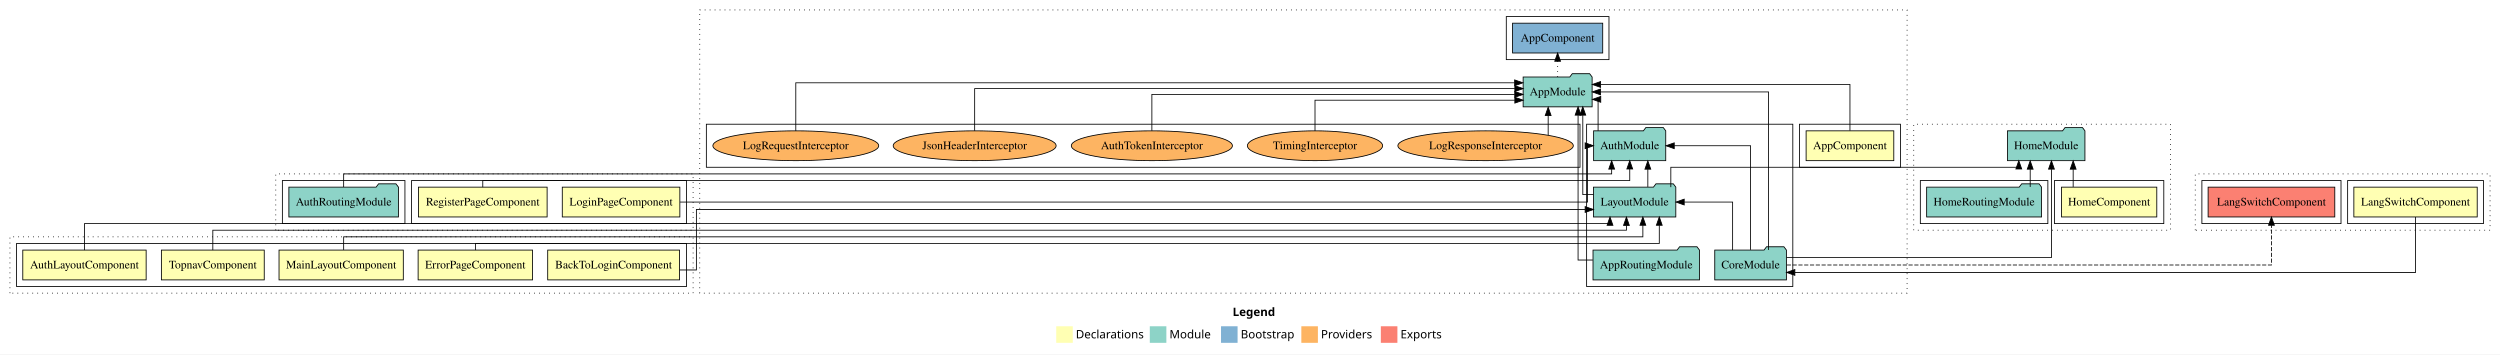
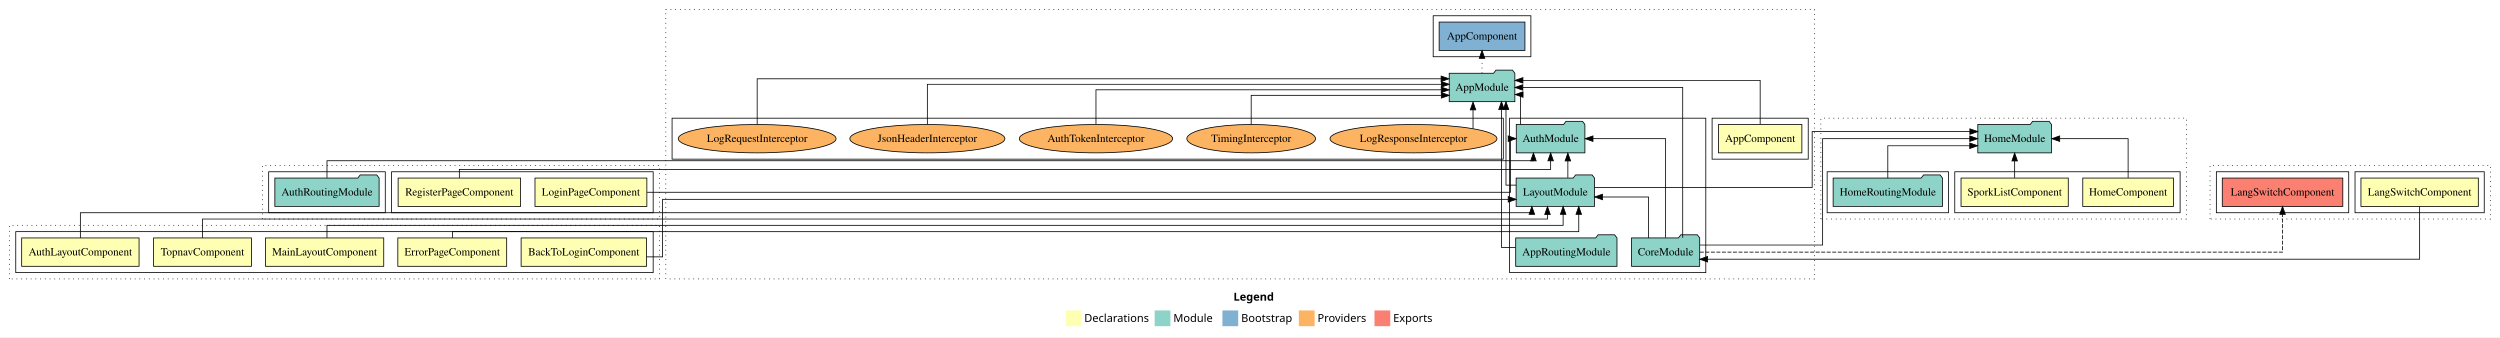
- <svg xmlns="http://www.w3.org/2000/svg" width="3019pt" height="428pt" viewBox="0.00 0.00 3019.00 428.00">
+ <svg xmlns="http://www.w3.org/2000/svg" width="3173pt" height="428pt" viewBox="0.00 0.00 3173.00 428.00">
  <g id="graph0" class="graph" transform="scale(1 1) rotate(0) translate(4 424)">
-     <polygon fill="#ffffff" stroke="transparent" points="-4,4 -4,-424 3015,-424 3015,4 -4,4" />
-     <text text-anchor="start" x="1484.509" y="-42.4" font-family="sans-serif" font-weight="bold" font-size="14.00" fill="#000000">Legend</text>
-     <polygon fill="#ffffb3" stroke="transparent" points="1271.5,-10 1271.5,-30 1291.5,-30 1291.5,-10 1271.5,-10" />
-     <text text-anchor="start" x="1295.129" y="-15.4" font-family="sans-serif" font-size="14.00" fill="#000000">  Declarations</text>
-     <polygon fill="#8dd3c7" stroke="transparent" points="1384.5,-10 1384.5,-30 1404.5,-30 1404.5,-10 1384.5,-10" />
-     <text text-anchor="start" x="1408.225" y="-15.4" font-family="sans-serif" font-size="14.00" fill="#000000">  Module</text>
-     <polygon fill="#80b1d3" stroke="transparent" points="1470.5,-10 1470.5,-30 1490.5,-30 1490.5,-10 1470.5,-10" />
-     <text text-anchor="start" x="1494.281" y="-15.4" font-family="sans-serif" font-size="14.00" fill="#000000">  Bootstrap</text>
-     <polygon fill="#fdb462" stroke="transparent" points="1567.5,-10 1567.5,-30 1587.5,-30 1587.5,-10 1567.5,-10" />
-     <text text-anchor="start" x="1591.173" y="-15.4" font-family="sans-serif" font-size="14.00" fill="#000000">  Providers</text>
-     <polygon fill="#fb8072" stroke="transparent" points="1663.5,-10 1663.5,-30 1683.5,-30 1683.5,-10 1663.5,-10" />
-     <text text-anchor="start" x="1687.226" y="-15.4" font-family="sans-serif" font-size="14.00" fill="#000000">  Exports</text>
+     <polygon fill="#ffffff" stroke="transparent" points="-4,4 -4,-424 3169,-424 3169,4 -4,4" />
+     <text text-anchor="start" x="1561.509" y="-42.4" font-family="sans-serif" font-weight="bold" font-size="14.00" fill="#000000">Legend</text>
+     <polygon fill="#ffffb3" stroke="transparent" points="1348.5,-10 1348.5,-30 1368.5,-30 1368.5,-10 1348.5,-10" />
+     <text text-anchor="start" x="1372.129" y="-15.4" font-family="sans-serif" font-size="14.00" fill="#000000">  Declarations</text>
+     <polygon fill="#8dd3c7" stroke="transparent" points="1461.5,-10 1461.5,-30 1481.5,-30 1481.5,-10 1461.5,-10" />
+     <text text-anchor="start" x="1485.225" y="-15.4" font-family="sans-serif" font-size="14.00" fill="#000000">  Module</text>
+     <polygon fill="#80b1d3" stroke="transparent" points="1547.5,-10 1547.5,-30 1567.5,-30 1567.5,-10 1547.5,-10" />
+     <text text-anchor="start" x="1571.281" y="-15.4" font-family="sans-serif" font-size="14.00" fill="#000000">  Bootstrap</text>
+     <polygon fill="#fdb462" stroke="transparent" points="1644.5,-10 1644.5,-30 1664.5,-30 1664.5,-10 1644.5,-10" />
+     <text text-anchor="start" x="1668.173" y="-15.4" font-family="sans-serif" font-size="14.00" fill="#000000">  Providers</text>
+     <polygon fill="#fb8072" stroke="transparent" points="1740.5,-10 1740.5,-30 1760.5,-30 1760.5,-10 1740.5,-10" />
+     <text text-anchor="start" x="1764.226" y="-15.4" font-family="sans-serif" font-size="14.00" fill="#000000">  Exports</text>
    <g id="clust1" class="cluster">
      <polygon fill="none" stroke="#000000" stroke-dasharray="1,5" points="841,-70 841,-412 2299,-412 2299,-70 841,-70" />
    </g>
    <g id="clust2" class="cluster">
      <polygon fill="none" stroke="#000000" points="2169,-222 2169,-274 2291,-274 2291,-222 2169,-222" />
    </g>
    <g id="clust4" class="cluster">
      <polygon fill="none" stroke="#000000" points="1912,-78 1912,-274 2161,-274 2161,-78 1912,-78" />
    </g>
    <g id="clust6" class="cluster">
      <polygon fill="none" stroke="#000000" points="1815,-352 1815,-404 1939,-404 1939,-352 1815,-352" />
    </g>
    <g id="clust7" class="cluster">
      <polygon fill="none" stroke="#000000" points="849,-222 849,-274 1904,-274 1904,-222 849,-222" />
    </g>
    <g id="clust14" class="cluster">
      <polygon fill="none" stroke="#000000" stroke-dasharray="1,5" points="329,-146 329,-214 833,-214 833,-146 329,-146" />
    </g>
    <g id="clust15" class="cluster">
      <polygon fill="none" stroke="#000000" points="493,-154 493,-206 825,-206 825,-154 493,-154" />
    </g>
    <g id="clust18" class="cluster">
      <polygon fill="none" stroke="#000000" points="337,-154 337,-206 485,-206 485,-154 337,-154" />
    </g>
    <g id="clust28" class="cluster">
-       <polygon fill="none" stroke="#000000" stroke-dasharray="1,5" points="2647,-146 2647,-214 3003,-214 3003,-146 2647,-146" />
+       <polygon fill="none" stroke="#000000" stroke-dasharray="1,5" points="2801,-146 2801,-214 3157,-214 3157,-146 2801,-146" />
    </g>
    <g id="clust29" class="cluster">
-       <polygon fill="none" stroke="#000000" points="2831,-154 2831,-206 2995,-206 2995,-154 2831,-154" />
+       <polygon fill="none" stroke="#000000" points="2985,-154 2985,-206 3149,-206 3149,-154 2985,-154" />
    </g>
    <g id="clust32" class="cluster">
-       <polygon fill="none" stroke="#000000" points="2655,-154 2655,-206 2823,-206 2823,-154 2655,-154" />
+       <polygon fill="none" stroke="#000000" points="2809,-154 2809,-206 2977,-206 2977,-154 2809,-154" />
    </g>
    <g id="clust35" class="cluster">
-       <polygon fill="none" stroke="#000000" stroke-dasharray="1,5" points="2307,-146 2307,-274 2617,-274 2617,-146 2307,-146" />
+       <polygon fill="none" stroke="#000000" stroke-dasharray="1,5" points="2307,-146 2307,-274 2771,-274 2771,-146 2307,-146" />
    </g>
    <g id="clust36" class="cluster">
-       <polygon fill="none" stroke="#000000" points="2477,-154 2477,-206 2609,-206 2609,-154 2477,-154" />
-     </g>
-     <g id="clust38" class="cluster">
+       <polygon fill="none" stroke="#000000" points="2477,-154 2477,-206 2763,-206 2763,-154 2477,-154" />
+     </g>
+     <g id="clust39" class="cluster">
      <polygon fill="none" stroke="#000000" points="2315,-154 2315,-206 2469,-206 2469,-154 2315,-154" />
    </g>
-     <g id="clust48" class="cluster">
+     <g id="clust49" class="cluster">
      <polygon fill="none" stroke="#000000" stroke-dasharray="1,5" points="8,-70 8,-138 833,-138 833,-70 8,-70" />
    </g>
-     <g id="clust49" class="cluster">
+     <g id="clust50" class="cluster">
      <polygon fill="none" stroke="#000000" points="16,-78 16,-130 825,-130 825,-78 16,-78" />
    </g>
    <g id="node1" class="node">
      <polygon fill="#ffffb3" stroke="#000000" points="2282.94,-266 2177.06,-266 2177.06,-230 2282.94,-230 2282.94,-266" />
      <text text-anchor="middle" x="2230" y="-243.8" font-family="Times,serif" font-size="14.00" fill="#000000">AppComponent</text>
    </g>
    <g id="node2" class="node">
      <polygon fill="#8dd3c7" stroke="#000000" points="1918.657,-331 1915.657,-335 1894.657,-335 1891.657,-331 1835.343,-331 1835.343,-295 1918.657,-295 1918.657,-331" />
      <text text-anchor="middle" x="1877" y="-308.8" font-family="Times,serif" font-size="14.00" fill="#000000">AppModule</text>
    </g>
    <g id="edge1" class="edge">
      <path fill="none" stroke="#000000" d="M2230,-266.292C2230,-288.206 2230,-322 2230,-322 2230,-322 1928.88,-322 1928.88,-322" />
      <polygon fill="#000000" stroke="#000000" points="1928.88,-318.5 1918.88,-322 1928.88,-325.5 1928.88,-318.5" />
    </g>
    <g id="node7" class="node">
      <polygon fill="#80b1d3" stroke="#000000" points="1931.439,-396 1822.561,-396 1822.561,-360 1931.439,-360 1931.439,-396" />
      <text text-anchor="middle" x="1877" y="-373.8" font-family="Times,serif" font-size="14.00" fill="#000000">AppComponent </text>
    </g>
    <g id="edge6" class="edge">
      <path fill="none" stroke="#000000" stroke-dasharray="1,5" d="M1877,-331.106C1877,-331.106 1877,-349.991 1877,-349.991" />
      <polygon fill="#000000" stroke="#000000" points="1873.5,-349.991 1877,-359.991 1880.5,-349.991 1873.5,-349.991" />
    </g>
    <g id="node3" class="node">
      <polygon fill="#8dd3c7" stroke="#000000" points="2048.274,-122 2045.274,-126 2024.274,-126 2021.274,-122 1919.726,-122 1919.726,-86 2048.274,-86 2048.274,-122" />
      <text text-anchor="middle" x="1984" y="-99.8" font-family="Times,serif" font-size="14.00" fill="#000000">AppRoutingModule</text>
    </g>
    <g id="edge2" class="edge">
      <path fill="none" stroke="#000000" d="M1919.54,-110C1909.125,-110 1901.677,-110 1901.677,-110 1901.677,-110 1901.677,-284.985 1901.677,-284.985" />
      <polygon fill="#000000" stroke="#000000" points="1898.178,-284.985 1901.677,-294.985 1905.178,-284.985 1898.178,-284.985" />
    </g>
    <g id="node4" class="node">
      <polygon fill="#8dd3c7" stroke="#000000" points="2007.548,-266 2004.548,-270 1983.548,-270 1980.548,-266 1920.452,-266 1920.452,-230 2007.548,-230 2007.548,-266" />
      <text text-anchor="middle" x="1964" y="-243.8" font-family="Times,serif" font-size="14.00" fill="#000000">AuthModule</text>
    </g>
    <g id="edge3" class="edge">
      <path fill="none" stroke="#000000" d="M1925.848,-266.027C1925.848,-282.398 1925.848,-304 1925.848,-304 1925.848,-304 1925.169,-304 1925.169,-304" />
      <polygon fill="#000000" stroke="#000000" points="1929.056,-300.5 1919.056,-304 1929.056,-307.5 1929.056,-300.5" />
    </g>
    <g id="node5" class="node">
      <polygon fill="#8dd3c7" stroke="#000000" points="2153.262,-122 2150.262,-126 2129.262,-126 2126.262,-122 2066.738,-122 2066.738,-86 2153.262,-86 2153.262,-122" />
      <text text-anchor="middle" x="2110" y="-99.8" font-family="Times,serif" font-size="14.00" fill="#000000">CoreModule</text>
    </g>
    <g id="edge4" class="edge">
      <path fill="none" stroke="#000000" d="M2131.69,-122.182C2131.69,-173.03 2131.69,-313 2131.69,-313 2131.69,-313 1928.772,-313 1928.772,-313" />
      <polygon fill="#000000" stroke="#000000" points="1928.772,-309.5 1918.772,-313 1928.772,-316.5 1928.772,-309.5" />
    </g>
    <g id="edge15" class="edge">
      <path fill="none" stroke="#000000" d="M2110,-122.238C2110,-160.986 2110,-248 2110,-248 2110,-248 2017.805,-248 2017.805,-248" />
      <polygon fill="#000000" stroke="#000000" points="2017.805,-244.5 2007.805,-248 2017.805,-251.5 2017.805,-244.5" />
    </g>
    <g id="node6" class="node">
      <polygon fill="#8dd3c7" stroke="#000000" points="2019.708,-198 2016.708,-202 1995.708,-202 1992.708,-198 1920.292,-198 1920.292,-162 2019.708,-162 2019.708,-198" />
      <text text-anchor="middle" x="1970" y="-175.8" font-family="Times,serif" font-size="14.00" fill="#000000">LayoutModule</text>
    </g>
-     <g id="edge28" class="edge">
-       <path fill="none" stroke="#000000" d="M2088.31,-122.011C2088.31,-144.485 2088.31,-180 2088.31,-180 2088.31,-180 2029.831,-180 2029.831,-180" />
-       <polygon fill="#000000" stroke="#000000" points="2029.831,-176.5 2019.831,-180 2029.831,-183.5 2029.831,-176.5" />
+     <g id="edge29" class="edge">
+       <path fill="none" stroke="#000000" d="M2088.31,-122.027C2088.31,-142.767 2088.31,-174 2088.31,-174 2088.31,-174 2029.831,-174 2029.831,-174" />
+       <polygon fill="#000000" stroke="#000000" points="2029.831,-170.5 2019.831,-174 2029.831,-177.5 2029.831,-170.5" />
    </g>
    <g id="node17" class="node">
-       <polygon fill="#fb8072" stroke="#000000" points="2815.485,-198 2662.515,-198 2662.515,-162 2815.485,-162 2815.485,-198" />
-       <text text-anchor="middle" x="2739" y="-175.8" font-family="Times,serif" font-size="14.00" fill="#000000">LangSwitchComponent </text>
+       <polygon fill="#fb8072" stroke="#000000" points="2969.485,-198 2816.515,-198 2816.515,-162 2969.485,-162 2969.485,-198" />
+       <text text-anchor="middle" x="2893" y="-175.8" font-family="Times,serif" font-size="14.00" fill="#000000">LangSwitchComponent </text>
    </g>
    <g id="edge18" class="edge">
-       <path fill="none" stroke="#000000" stroke-dasharray="5,2" d="M2153.731,-104C2296.374,-104 2739,-104 2739,-104 2739,-104 2739,-151.989 2739,-151.989" />
-       <polygon fill="#000000" stroke="#000000" points="2735.5,-151.989 2739,-161.989 2742.5,-151.989 2735.5,-151.989" />
-     </g>
-     <g id="node19" class="node">
-       <polygon fill="#8dd3c7" stroke="#000000" points="2513.762,-266 2510.762,-270 2489.762,-270 2486.762,-266 2420.238,-266 2420.238,-230 2513.762,-230 2513.762,-266" />
-       <text text-anchor="middle" x="2467" y="-243.8" font-family="Times,serif" font-size="14.00" fill="#000000">HomeModule</text>
-     </g>
-     <g id="edge20" class="edge">
-       <path fill="none" stroke="#000000" d="M2153.466,-113C2249.906,-113 2473.334,-113 2473.334,-113 2473.334,-113 2473.334,-219.793 2473.334,-219.793" />
-       <polygon fill="#000000" stroke="#000000" points="2469.834,-219.793 2473.334,-229.793 2476.834,-219.793 2469.834,-219.793" />
+       <path fill="none" stroke="#000000" stroke-dasharray="5,2" d="M2153.494,-104C2318.016,-104 2893,-104 2893,-104 2893,-104 2893,-151.989 2893,-151.989" />
+       <polygon fill="#000000" stroke="#000000" points="2889.5,-151.989 2893,-161.989 2896.5,-151.989 2889.5,-151.989" />
+     </g>
+     <g id="node20" class="node">
+       <polygon fill="#8dd3c7" stroke="#000000" points="2599.762,-266 2596.762,-270 2575.762,-270 2572.762,-266 2506.238,-266 2506.238,-230 2599.762,-230 2599.762,-266" />
+       <text text-anchor="middle" x="2553" y="-243.8" font-family="Times,serif" font-size="14.00" fill="#000000">HomeModule</text>
+     </g>
+     <g id="edge21" class="edge">
+       <path fill="none" stroke="#000000" d="M2153.733,-113C2212.394,-113 2309.28,-113 2309.28,-113 2309.28,-113 2309.28,-248 2309.28,-248 2309.28,-248 2496.008,-248 2496.008,-248" />
+       <polygon fill="#000000" stroke="#000000" points="2496.008,-251.5 2506.008,-248 2496.008,-244.5 2496.008,-251.5" />
    </g>
    <g id="edge5" class="edge">
      <path fill="none" stroke="#000000" d="M1920.366,-189C1912.768,-189 1907.394,-189 1907.394,-189 1907.394,-189 1907.394,-284.969 1907.394,-284.969" />
      <polygon fill="#000000" stroke="#000000" points="1903.894,-284.969 1907.394,-294.969 1910.894,-284.969 1903.894,-284.969" />
    </g>
    <g id="edge16" class="edge">
      <path fill="none" stroke="#000000" d="M1985.929,-198.223C1985.929,-198.223 1985.929,-219.727 1985.929,-219.727" />
      <polygon fill="#000000" stroke="#000000" points="1982.429,-219.727 1985.929,-229.727 1989.429,-219.727 1982.429,-219.727" />
    </g>
-     <g id="edge22" class="edge">
-       <path fill="none" stroke="#000000" d="M2013.689,-198.055C2013.689,-209.439 2013.689,-222 2013.689,-222 2013.689,-222 2433.893,-222 2433.893,-222 2433.893,-222 2433.893,-222.794 2433.893,-222.794" />
-       <polygon fill="#000000" stroke="#000000" points="2430.393,-219.942 2433.893,-229.942 2437.393,-219.942 2430.393,-219.942" />
+     <g id="edge23" class="edge">
+       <path fill="none" stroke="#000000" d="M2019.867,-186C2111.189,-186 2296,-186 2296,-186 2296,-186 2296,-257 2296,-257 2296,-257 2496.161,-257 2496.161,-257" />
+       <polygon fill="#000000" stroke="#000000" points="2496.161,-260.5 2506.161,-257 2496.161,-253.5 2496.161,-260.5" />
    </g>
    <g id="node8" class="node">
      <ellipse fill="#fdb462" stroke="#000000" cx="1387" cy="-248" rx="97.255" ry="18" />
      <text text-anchor="middle" x="1387" y="-243.8" font-family="Times,serif" font-size="14.00" fill="#000000">AuthTokenInterceptor</text>
    </g>
    <g id="edge7" class="edge">
      <path fill="none" stroke="#000000" d="M1387,-266.267C1387,-284.555 1387,-310 1387,-310 1387,-310 1825.223,-310 1825.223,-310" />
      <polygon fill="#000000" stroke="#000000" points="1825.223,-313.5 1835.223,-310 1825.223,-306.5 1825.223,-313.5" />
    </g>
    <g id="node9" class="node">
      <ellipse fill="#fdb462" stroke="#000000" cx="1173" cy="-248" rx="98.373" ry="18" />
      <text text-anchor="middle" x="1173" y="-243.8" font-family="Times,serif" font-size="14.00" fill="#000000">JsonHeaderInterceptor</text>
    </g>
    <g id="edge8" class="edge">
      <path fill="none" stroke="#000000" d="M1173,-266.129C1173,-286.572 1173,-317 1173,-317 1173,-317 1825.33,-317 1825.33,-317" />
      <polygon fill="#000000" stroke="#000000" points="1825.33,-320.5 1835.33,-317 1825.33,-313.5 1825.33,-320.5" />
    </g>
    <g id="node10" class="node">
      <ellipse fill="#fdb462" stroke="#000000" cx="957" cy="-248" rx="100.12" ry="18" />
      <text text-anchor="middle" x="957" y="-243.8" font-family="Times,serif" font-size="14.00" fill="#000000">LogRequestInterceptor</text>
    </g>
    <g id="edge9" class="edge">
      <path fill="none" stroke="#000000" d="M957,-266.011C957,-288.485 957,-324 957,-324 957,-324 1825.079,-324 1825.079,-324" />
      <polygon fill="#000000" stroke="#000000" points="1825.079,-327.5 1835.079,-324 1825.079,-320.5 1825.079,-327.5" />
    </g>
    <g id="node11" class="node">
      <ellipse fill="#fdb462" stroke="#000000" cx="1790" cy="-248" rx="105.921" ry="18" />
      <text text-anchor="middle" x="1790" y="-243.8" font-family="Times,serif" font-size="14.00" fill="#000000">LogResponseInterceptor</text>
    </g>
    <g id="edge10" class="edge">
      <path fill="none" stroke="#000000" d="M1865.566,-260.842C1865.566,-260.842 1865.566,-284.523 1865.566,-284.523" />
      <polygon fill="#000000" stroke="#000000" points="1862.066,-284.523 1865.566,-294.523 1869.066,-284.523 1862.066,-284.523" />
    </g>
    <g id="node12" class="node">
      <ellipse fill="#fdb462" stroke="#000000" cx="1584" cy="-248" rx="81.66" ry="18" />
      <text text-anchor="middle" x="1584" y="-243.8" font-family="Times,serif" font-size="14.00" fill="#000000">TimingInterceptor</text>
    </g>
    <g id="edge11" class="edge">
      <path fill="none" stroke="#000000" d="M1584,-266.009C1584,-282.049 1584,-303 1584,-303 1584,-303 1825.331,-303 1825.331,-303" />
      <polygon fill="#000000" stroke="#000000" points="1825.331,-306.5 1835.331,-303 1825.331,-299.5 1825.331,-306.5" />
    </g>
    <g id="node13" class="node">
      <polygon fill="#ffffb3" stroke="#000000" points="816.987,-198 675.013,-198 675.013,-162 816.987,-162 816.987,-198" />
      <text text-anchor="middle" x="746" y="-175.8" font-family="Times,serif" font-size="14.00" fill="#000000">LoginPageComponent</text>
    </g>
    <g id="edge12" class="edge">
      <path fill="none" stroke="#000000" d="M817.251,-180C1070.648,-180 1913.111,-180 1913.111,-180 1913.111,-180 1913.111,-248 1913.111,-248 1913.111,-248 1913.819,-248 1913.819,-248" />
      <polygon fill="#000000" stroke="#000000" points="1910.187,-251.5 1920.187,-248 1910.187,-244.5 1910.187,-251.5" />
    </g>
    <g id="node14" class="node">
      <polygon fill="#ffffb3" stroke="#000000" points="656.697,-198 501.303,-198 501.303,-162 656.697,-162 656.697,-198" />
      <text text-anchor="middle" x="579" y="-175.8" font-family="Times,serif" font-size="14.00" fill="#000000">RegisterPageComponent</text>
    </g>
    <g id="edge13" class="edge">
-       <path fill="none" stroke="#000000" d="M579,-198.058C579,-202.494 579,-206 579,-206 579,-206 1964.085,-206 1964.085,-206 1964.085,-206 1964.085,-219.945 1964.085,-219.945" />
-       <polygon fill="#000000" stroke="#000000" points="1960.585,-219.944 1964.085,-229.945 1967.585,-219.945 1960.585,-219.944" />
+       <path fill="none" stroke="#000000" d="M579,-198.202C579,-204.028 579,-209 579,-209 579,-209 1964.085,-209 1964.085,-209 1964.085,-209 1964.085,-219.87 1964.085,-219.87" />
+       <polygon fill="#000000" stroke="#000000" points="1960.585,-219.87 1964.085,-229.87 1967.585,-219.87 1960.585,-219.87" />
    </g>
    <g id="node15" class="node">
      <polygon fill="#8dd3c7" stroke="#000000" points="477.165,-198 474.165,-202 453.165,-202 450.165,-198 344.835,-198 344.835,-162 477.165,-162 477.165,-198" />
      <text text-anchor="middle" x="411" y="-175.8" font-family="Times,serif" font-size="14.00" fill="#000000">AuthRoutingModule</text>
    </g>
    <g id="edge14" class="edge">
-       <path fill="none" stroke="#000000" d="M411,-198.194C411,-206.278 411,-214 411,-214 411,-214 1942.241,-214 1942.241,-214 1942.241,-214 1942.241,-219.806 1942.241,-219.806" />
-       <polygon fill="#000000" stroke="#000000" points="1938.741,-219.805 1942.241,-229.806 1945.741,-219.806 1938.741,-219.805" />
+       <path fill="none" stroke="#000000" d="M411,-198.127C411,-208.711 411,-220 411,-220 411,-220 1942.241,-220 1942.241,-220 1942.241,-220 1942.241,-220.979 1942.241,-220.979" />
+       <polygon fill="#000000" stroke="#000000" points="1938.741,-219.793 1942.241,-229.793 1945.741,-219.793 1938.741,-219.793" />
    </g>
    <g id="node16" class="node">
-       <polygon fill="#ffffb3" stroke="#000000" points="2987.485,-198 2838.515,-198 2838.515,-162 2987.485,-162 2987.485,-198" />
-       <text text-anchor="middle" x="2913" y="-175.8" font-family="Times,serif" font-size="14.00" fill="#000000">LangSwitchComponent</text>
+       <polygon fill="#ffffb3" stroke="#000000" points="3141.485,-198 2992.515,-198 2992.515,-162 3141.485,-162 3141.485,-198" />
+       <text text-anchor="middle" x="3067" y="-175.8" font-family="Times,serif" font-size="14.00" fill="#000000">LangSwitchComponent</text>
    </g>
    <g id="edge17" class="edge">
-       <path fill="none" stroke="#000000" d="M2913,-161.974C2913,-137.023 2913,-95 2913,-95 2913,-95 2163.457,-95 2163.457,-95" />
-       <polygon fill="#000000" stroke="#000000" points="2163.457,-91.5 2153.457,-95 2163.457,-98.5 2163.457,-91.5" />
+       <path fill="none" stroke="#000000" d="M3067,-161.974C3067,-137.023 3067,-95 3067,-95 3067,-95 2163.293,-95 2163.293,-95" />
+       <polygon fill="#000000" stroke="#000000" points="2163.293,-91.5 2153.293,-95 2163.293,-98.5 2163.293,-91.5" />
    </g>
    <g id="node18" class="node">
-       <polygon fill="#ffffb3" stroke="#000000" points="2600.545,-198 2485.455,-198 2485.455,-162 2600.545,-162 2600.545,-198" />
-       <text text-anchor="middle" x="2543" y="-175.8" font-family="Times,serif" font-size="14.00" fill="#000000">HomeComponent</text>
+       <polygon fill="#ffffb3" stroke="#000000" points="2754.545,-198 2639.455,-198 2639.455,-162 2754.545,-162 2754.545,-198" />
+       <text text-anchor="middle" x="2697" y="-175.8" font-family="Times,serif" font-size="14.00" fill="#000000">HomeComponent</text>
    </g>
    <g id="edge19" class="edge">
-       <path fill="none" stroke="#000000" d="M2499.554,-198.223C2499.554,-198.223 2499.554,-219.727 2499.554,-219.727" />
-       <polygon fill="#000000" stroke="#000000" points="2496.054,-219.727 2499.554,-229.727 2503.054,-219.727 2496.054,-219.727" />
-     </g>
-     <g id="node20" class="node">
+       <path fill="none" stroke="#000000" d="M2697,-198.223C2697,-218.365 2697,-248 2697,-248 2697,-248 2610.151,-248 2610.151,-248" />
+       <polygon fill="#000000" stroke="#000000" points="2610.151,-244.5 2600.151,-248 2610.151,-251.5 2610.151,-244.5" />
+     </g>
+     <g id="node19" class="node">
+       <polygon fill="#ffffb3" stroke="#000000" points="2621.055,-198 2484.945,-198 2484.945,-162 2621.055,-162 2621.055,-198" />
+       <text text-anchor="middle" x="2553" y="-175.8" font-family="Times,serif" font-size="14.00" fill="#000000">SporkListComponent</text>
+     </g>
+     <g id="edge20" class="edge">
+       <path fill="none" stroke="#000000" d="M2553,-198.223C2553,-198.223 2553,-219.727 2553,-219.727" />
+       <polygon fill="#000000" stroke="#000000" points="2549.5,-219.727 2553,-229.727 2556.5,-219.727 2549.5,-219.727" />
+     </g>
+     <g id="node21" class="node">
      <polygon fill="#8dd3c7" stroke="#000000" points="2461.38,-198 2458.38,-202 2437.38,-202 2434.38,-198 2322.62,-198 2322.62,-162 2461.38,-162 2461.38,-198" />
      <text text-anchor="middle" x="2392" y="-175.8" font-family="Times,serif" font-size="14.00" fill="#000000">HomeRoutingModule</text>
    </g>
-     <g id="edge21" class="edge">
-       <path fill="none" stroke="#000000" d="M2447.666,-198.223C2447.666,-198.223 2447.666,-219.727 2447.666,-219.727" />
-       <polygon fill="#000000" stroke="#000000" points="2444.166,-219.727 2447.666,-229.727 2451.166,-219.727 2444.166,-219.727" />
-     </g>
-     <g id="node21" class="node">
+     <g id="edge22" class="edge">
+       <path fill="none" stroke="#000000" d="M2392,-198.023C2392,-215.373 2392,-239 2392,-239 2392,-239 2495.999,-239 2495.999,-239" />
+       <polygon fill="#000000" stroke="#000000" points="2495.999,-242.5 2505.999,-239 2495.999,-235.5 2495.999,-242.5" />
+     </g>
+     <g id="node22" class="node">
      <polygon fill="#ffffb3" stroke="#000000" points="172.487,-122 23.513,-122 23.513,-86 172.487,-86 172.487,-122" />
      <text text-anchor="middle" x="98" y="-99.8" font-family="Times,serif" font-size="14.00" fill="#000000">AuthLayoutComponent</text>
    </g>
-     <g id="edge23" class="edge">
+     <g id="edge24" class="edge">
      <path fill="none" stroke="#000000" d="M98,-122.051C98,-136.373 98,-154 98,-154 98,-154 1940.238,-154 1940.238,-154 1940.238,-154 1940.238,-154.794 1940.238,-154.794" />
      <polygon fill="#000000" stroke="#000000" points="1936.738,-151.942 1940.238,-161.942 1943.738,-151.942 1936.738,-151.942" />
    </g>
-     <g id="node22" class="node">
+     <g id="node23" class="node">
      <polygon fill="#ffffb3" stroke="#000000" points="816.594,-122 657.406,-122 657.406,-86 816.594,-86 816.594,-122" />
      <text text-anchor="middle" x="737" y="-99.8" font-family="Times,serif" font-size="14.00" fill="#000000">BackToLoginComponent</text>
    </g>
-     <g id="edge24" class="edge">
+     <g id="edge25" class="edge">
      <path fill="none" stroke="#000000" d="M816.737,-98C828.614,-98 836.967,-98 836.967,-98 836.967,-98 836.967,-171 836.967,-171 836.967,-171 1910.22,-171 1910.22,-171" />
      <polygon fill="#000000" stroke="#000000" points="1910.22,-174.5 1920.22,-171 1910.22,-167.5 1910.22,-174.5" />
    </g>
-     <g id="node23" class="node">
+     <g id="node24" class="node">
      <polygon fill="#ffffb3" stroke="#000000" points="639.079,-122 500.921,-122 500.921,-86 639.079,-86 639.079,-122" />
      <text text-anchor="middle" x="570" y="-99.8" font-family="Times,serif" font-size="14.00" fill="#000000">ErrorPageComponent</text>
    </g>
-     <g id="edge25" class="edge">
+     <g id="edge26" class="edge">
      <path fill="none" stroke="#000000" d="M570.221,-122.058C570.221,-126.495 570.221,-130 570.221,-130 570.221,-130 1999.762,-130 1999.762,-130 1999.762,-130 1999.762,-151.949 1999.762,-151.949" />
      <polygon fill="#000000" stroke="#000000" points="1996.262,-151.949 1999.762,-161.949 2003.262,-151.949 1996.262,-151.949" />
    </g>
-     <g id="node24" class="node">
+     <g id="node25" class="node">
      <polygon fill="#ffffb3" stroke="#000000" points="483.041,-122 332.959,-122 332.959,-86 483.041,-86 483.041,-122" />
      <text text-anchor="middle" x="408" y="-99.8" font-family="Times,serif" font-size="14.00" fill="#000000">MainLayoutComponent</text>
    </g>
-     <g id="edge26" class="edge">
+     <g id="edge27" class="edge">
      <path fill="none" stroke="#000000" d="M411,-122.194C411,-130.278 411,-138 411,-138 411,-138 1979.921,-138 1979.921,-138 1979.921,-138 1979.921,-151.945 1979.921,-151.945" />
      <polygon fill="#000000" stroke="#000000" points="1976.421,-151.944 1979.921,-161.945 1983.421,-151.945 1976.421,-151.944" />
    </g>
-     <g id="node25" class="node">
+     <g id="node26" class="node">
      <polygon fill="#ffffb3" stroke="#000000" points="315.1,-122 190.9,-122 190.9,-86 315.1,-86 315.1,-122" />
      <text text-anchor="middle" x="253" y="-99.8" font-family="Times,serif" font-size="14.00" fill="#000000">TopnavComponent</text>
    </g>
-     <g id="edge27" class="edge">
+     <g id="edge28" class="edge">
      <path fill="none" stroke="#000000" d="M253,-122.055C253,-133.439 253,-146 253,-146 253,-146 1960.079,-146 1960.079,-146 1960.079,-146 1960.079,-151.806 1960.079,-151.806" />
      <polygon fill="#000000" stroke="#000000" points="1956.579,-151.805 1960.079,-161.806 1963.579,-151.806 1956.579,-151.805" />
    </g>
  </g>
</svg>
